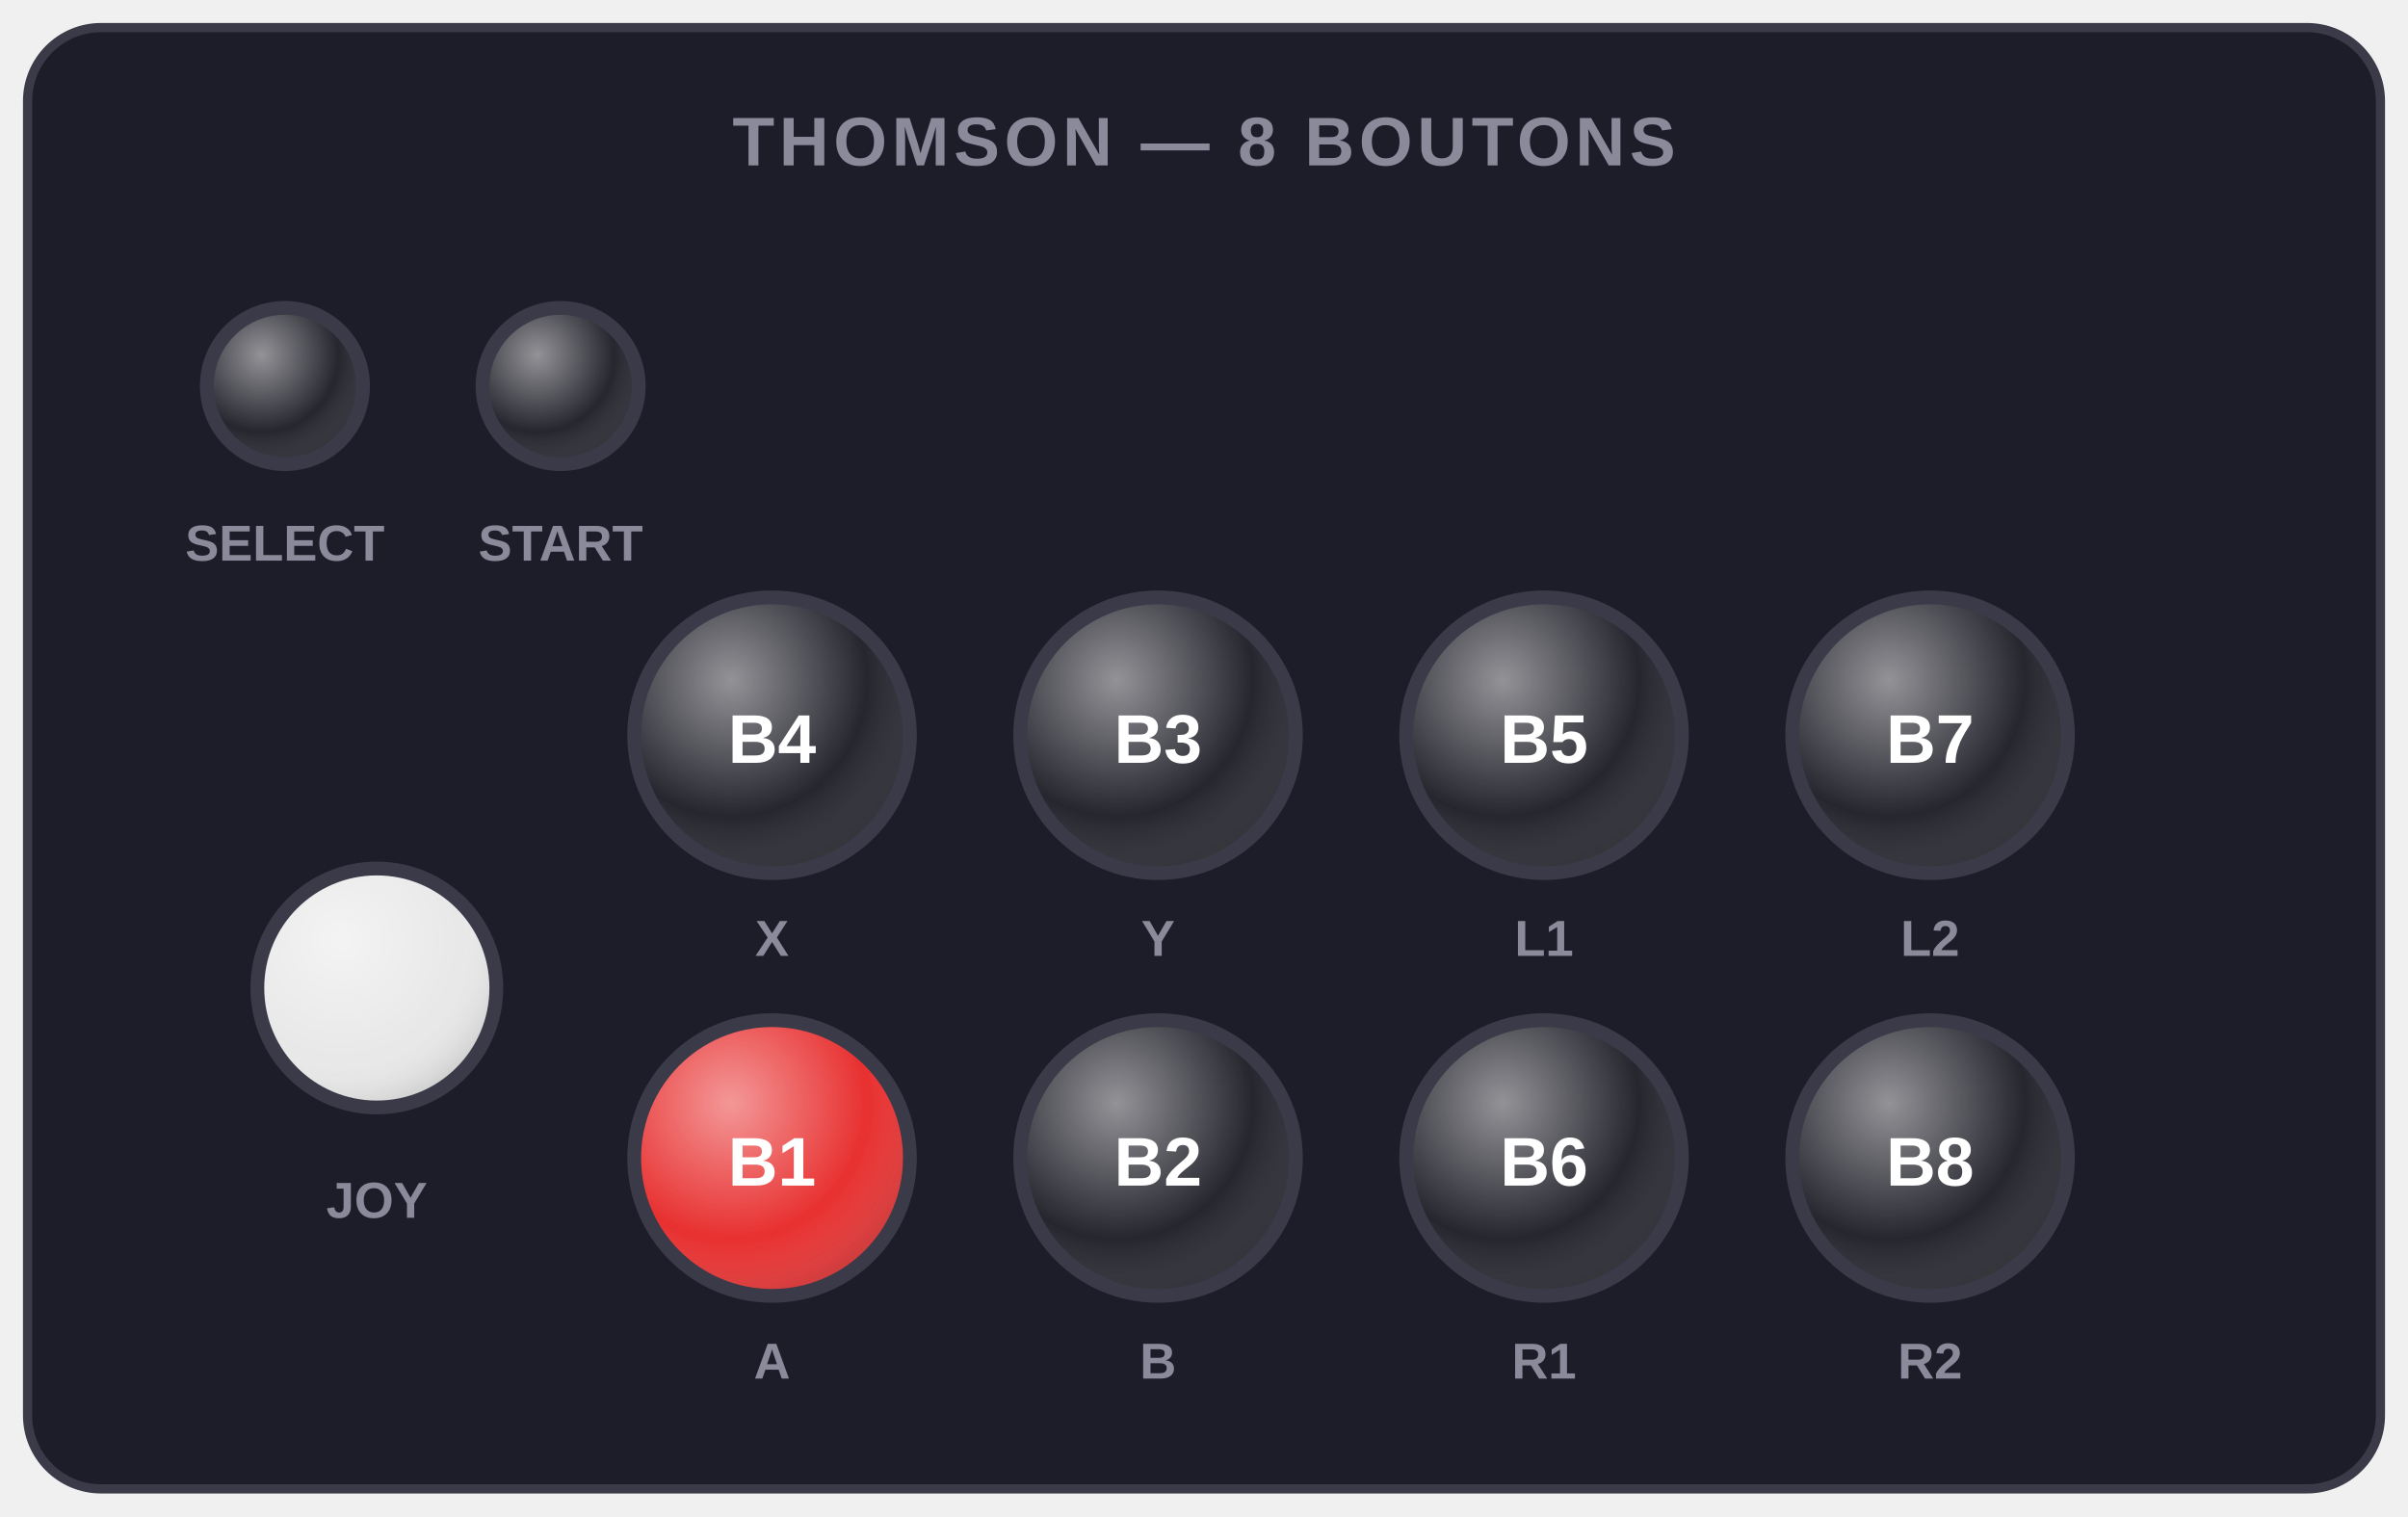
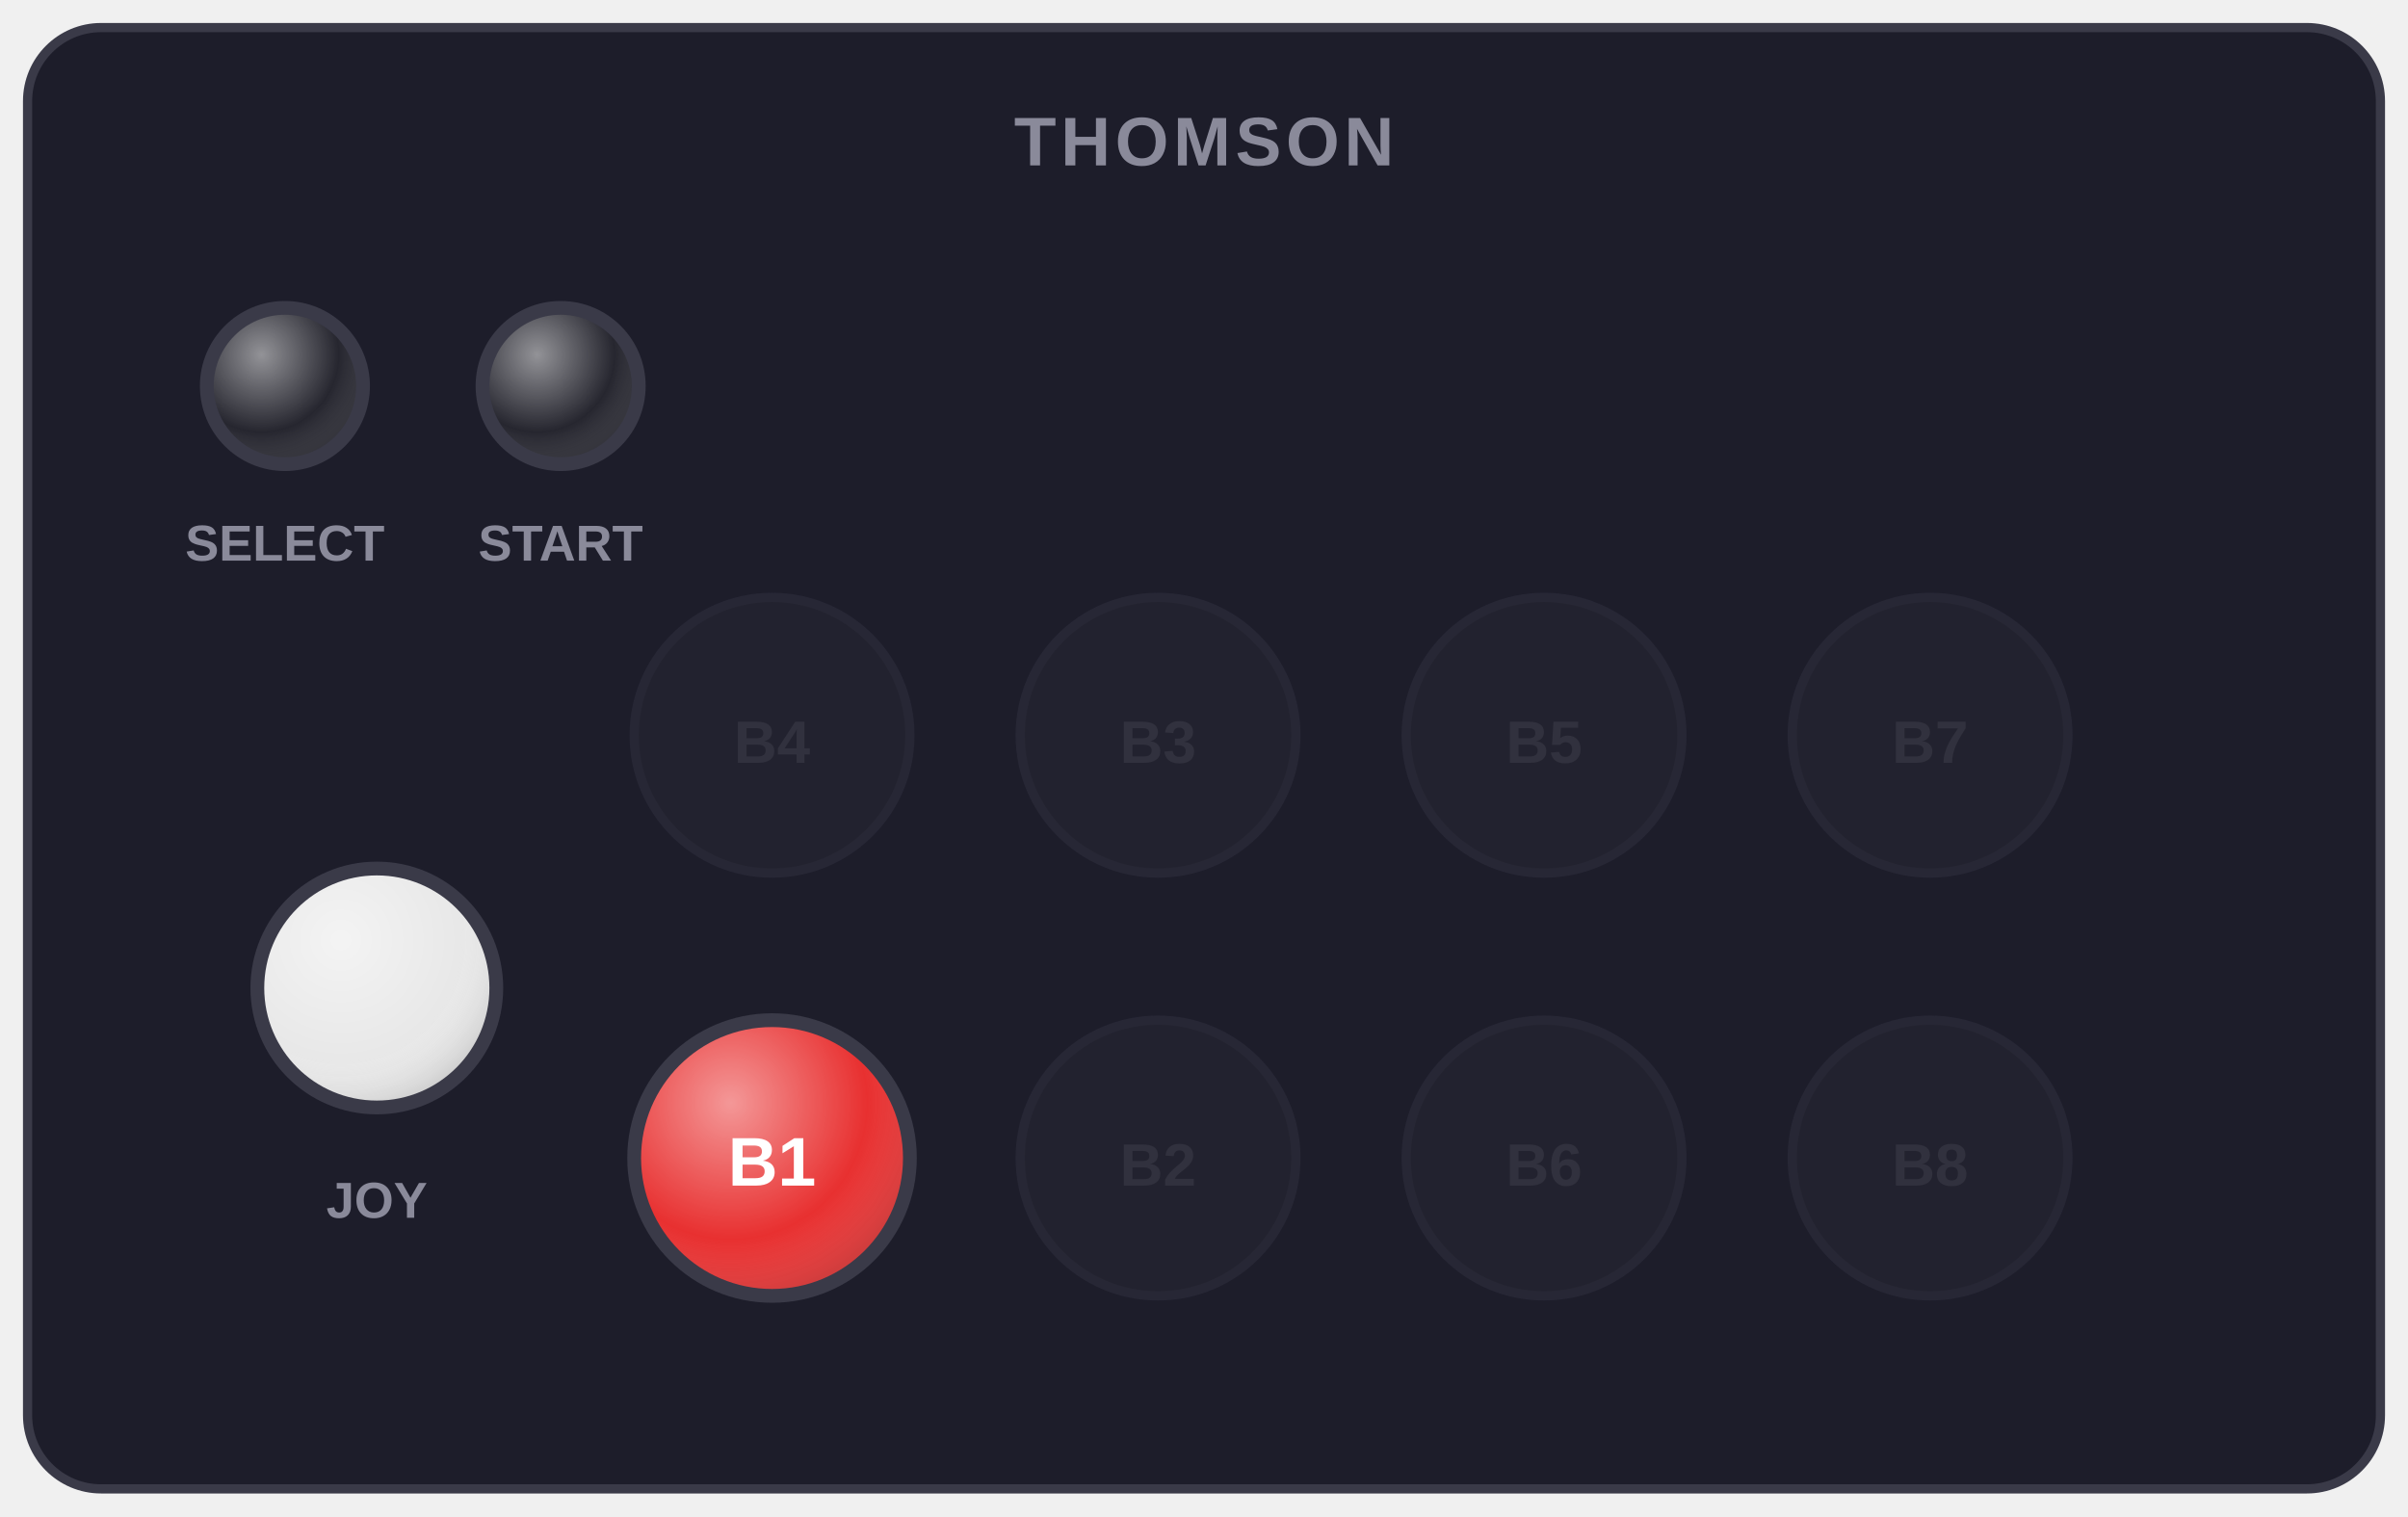
<svg xmlns="http://www.w3.org/2000/svg" viewBox="0 0 524 330" font-family="Segoe UI, Arial, sans-serif">
  <defs>
    <radialGradient id="dome" cx="0.35" cy="0.3" r="0.9">
      <stop offset="0" stop-color="#ffffff" stop-opacity="0.5" />
      <stop offset="0.55" stop-color="#ffffff" stop-opacity="0" />
      <stop offset="1" stop-color="#000000" stop-opacity="0.35" />
    </radialGradient>
  </defs>
  <rect x="6" y="6" width="512" height="318" rx="16" fill="#1d1d2a" stroke="#3a3a48" stroke-width="2" />
-   <text x="262" y="36" text-anchor="middle" fill="#8a8a9a" font-size="15" font-weight="bold" letter-spacing="1">THOMSON — 8 BOUTONS</text>
+   <text x="262" y="36" text-anchor="middle" fill="#8a8a9a" font-size="15" font-weight="bold" letter-spacing="1">THOMSON</text>
  <circle cx="62" cy="84" r="17" fill="#26262f" />
  <circle cx="62" cy="84" r="17" fill="url(#dome)" />
  <circle cx="62" cy="84" r="17" fill="none" stroke="#3a3a48" stroke-width="3" />
  <text x="62" y="122" text-anchor="middle" fill="#8a8a9a" font-size="11" font-weight="bold">SELECT</text>
  <circle cx="122" cy="84" r="17" fill="#26262f" />
  <circle cx="122" cy="84" r="17" fill="url(#dome)" />
  <circle cx="122" cy="84" r="17" fill="none" stroke="#3a3a48" stroke-width="3" />
  <text x="122" y="122" text-anchor="middle" fill="#8a8a9a" font-size="11" font-weight="bold">START</text>
  <circle cx="82" cy="215" r="26" fill="#e8e8e8" />
  <circle cx="82" cy="215" r="26" fill="url(#dome)" />
  <circle cx="82" cy="215" r="26" fill="none" stroke="#3a3a48" stroke-width="3" />
  <text x="82" y="265" text-anchor="middle" fill="#8a8a9a" font-size="11" font-weight="bold">JOY</text>
-   <circle cx="168" cy="160" r="30" fill="#26262f" />
-   <circle cx="168" cy="160" r="30" fill="url(#dome)" />
-   <circle cx="168" cy="160" r="30" fill="none" stroke="#3a3a48" stroke-width="3" />
-   <text x="168" y="166" text-anchor="middle" fill="#ffffff" font-size="15" font-weight="bold">B4</text>
-   <text x="168" y="208" text-anchor="middle" fill="#8a8a9a" font-size="11" font-weight="bold">X</text>
-   <circle cx="252" cy="160" r="30" fill="#26262f" />
-   <circle cx="252" cy="160" r="30" fill="url(#dome)" />
-   <circle cx="252" cy="160" r="30" fill="none" stroke="#3a3a48" stroke-width="3" />
-   <text x="252" y="166" text-anchor="middle" fill="#ffffff" font-size="15" font-weight="bold">B3</text>
-   <text x="252" y="208" text-anchor="middle" fill="#8a8a9a" font-size="11" font-weight="bold">Y</text>
-   <circle cx="336" cy="160" r="30" fill="#26262f" />
-   <circle cx="336" cy="160" r="30" fill="url(#dome)" />
-   <circle cx="336" cy="160" r="30" fill="none" stroke="#3a3a48" stroke-width="3" />
-   <text x="336" y="166" text-anchor="middle" fill="#ffffff" font-size="15" font-weight="bold">B5</text>
-   <text x="336" y="208" text-anchor="middle" fill="#8a8a9a" font-size="11" font-weight="bold">L1</text>
-   <circle cx="420" cy="160" r="30" fill="#26262f" />
-   <circle cx="420" cy="160" r="30" fill="url(#dome)" />
-   <circle cx="420" cy="160" r="30" fill="none" stroke="#3a3a48" stroke-width="3" />
-   <text x="420" y="166" text-anchor="middle" fill="#ffffff" font-size="15" font-weight="bold">B7</text>
-   <text x="420" y="208" text-anchor="middle" fill="#8a8a9a" font-size="11" font-weight="bold">L2</text>
+   <g opacity="0.18">
+     <circle cx="168" cy="160" r="30" fill="#3a3a48" />
+     <circle cx="168" cy="160" r="30" fill="none" stroke="#55556a" stroke-width="2" />
+     <text x="168" y="166" text-anchor="middle" fill="#8a8a9a" font-size="13" font-weight="bold">B4</text>
+   </g>
+   <g opacity="0.18">
+     <circle cx="252" cy="160" r="30" fill="#3a3a48" />
+     <circle cx="252" cy="160" r="30" fill="none" stroke="#55556a" stroke-width="2" />
+     <text x="252" y="166" text-anchor="middle" fill="#8a8a9a" font-size="13" font-weight="bold">B3</text>
+   </g>
+   <g opacity="0.18">
+     <circle cx="336" cy="160" r="30" fill="#3a3a48" />
+     <circle cx="336" cy="160" r="30" fill="none" stroke="#55556a" stroke-width="2" />
+     <text x="336" y="166" text-anchor="middle" fill="#8a8a9a" font-size="13" font-weight="bold">B5</text>
+   </g>
+   <g opacity="0.18">
+     <circle cx="420" cy="160" r="30" fill="#3a3a48" />
+     <circle cx="420" cy="160" r="30" fill="none" stroke="#55556a" stroke-width="2" />
+     <text x="420" y="166" text-anchor="middle" fill="#8a8a9a" font-size="13" font-weight="bold">B7</text>
+   </g>
  <circle cx="168" cy="252" r="30" fill="#e83030" />
  <circle cx="168" cy="252" r="30" fill="url(#dome)" />
  <circle cx="168" cy="252" r="30" fill="none" stroke="#3a3a48" stroke-width="3" />
  <text x="168" y="258" text-anchor="middle" fill="#ffffff" font-size="15" font-weight="bold">B1</text>
-   <text x="168" y="300" text-anchor="middle" fill="#8a8a9a" font-size="11" font-weight="bold">A</text>
-   <circle cx="252" cy="252" r="30" fill="#26262f" />
-   <circle cx="252" cy="252" r="30" fill="url(#dome)" />
-   <circle cx="252" cy="252" r="30" fill="none" stroke="#3a3a48" stroke-width="3" />
-   <text x="252" y="258" text-anchor="middle" fill="#ffffff" font-size="15" font-weight="bold">B2</text>
-   <text x="252" y="300" text-anchor="middle" fill="#8a8a9a" font-size="11" font-weight="bold">B</text>
-   <circle cx="336" cy="252" r="30" fill="#26262f" />
-   <circle cx="336" cy="252" r="30" fill="url(#dome)" />
-   <circle cx="336" cy="252" r="30" fill="none" stroke="#3a3a48" stroke-width="3" />
-   <text x="336" y="258" text-anchor="middle" fill="#ffffff" font-size="15" font-weight="bold">B6</text>
-   <text x="336" y="300" text-anchor="middle" fill="#8a8a9a" font-size="11" font-weight="bold">R1</text>
-   <circle cx="420" cy="252" r="30" fill="#26262f" />
-   <circle cx="420" cy="252" r="30" fill="url(#dome)" />
-   <circle cx="420" cy="252" r="30" fill="none" stroke="#3a3a48" stroke-width="3" />
-   <text x="420" y="258" text-anchor="middle" fill="#ffffff" font-size="15" font-weight="bold">B8</text>
-   <text x="420" y="300" text-anchor="middle" fill="#8a8a9a" font-size="11" font-weight="bold">R2</text>
+   <g opacity="0.18">
+     <circle cx="252" cy="252" r="30" fill="#3a3a48" />
+     <circle cx="252" cy="252" r="30" fill="none" stroke="#55556a" stroke-width="2" />
+     <text x="252" y="258" text-anchor="middle" fill="#8a8a9a" font-size="13" font-weight="bold">B2</text>
+   </g>
+   <g opacity="0.18">
+     <circle cx="336" cy="252" r="30" fill="#3a3a48" />
+     <circle cx="336" cy="252" r="30" fill="none" stroke="#55556a" stroke-width="2" />
+     <text x="336" y="258" text-anchor="middle" fill="#8a8a9a" font-size="13" font-weight="bold">B6</text>
+   </g>
+   <g opacity="0.18">
+     <circle cx="420" cy="252" r="30" fill="#3a3a48" />
+     <circle cx="420" cy="252" r="30" fill="none" stroke="#55556a" stroke-width="2" />
+     <text x="420" y="258" text-anchor="middle" fill="#8a8a9a" font-size="13" font-weight="bold">B8</text>
+   </g>
</svg>
